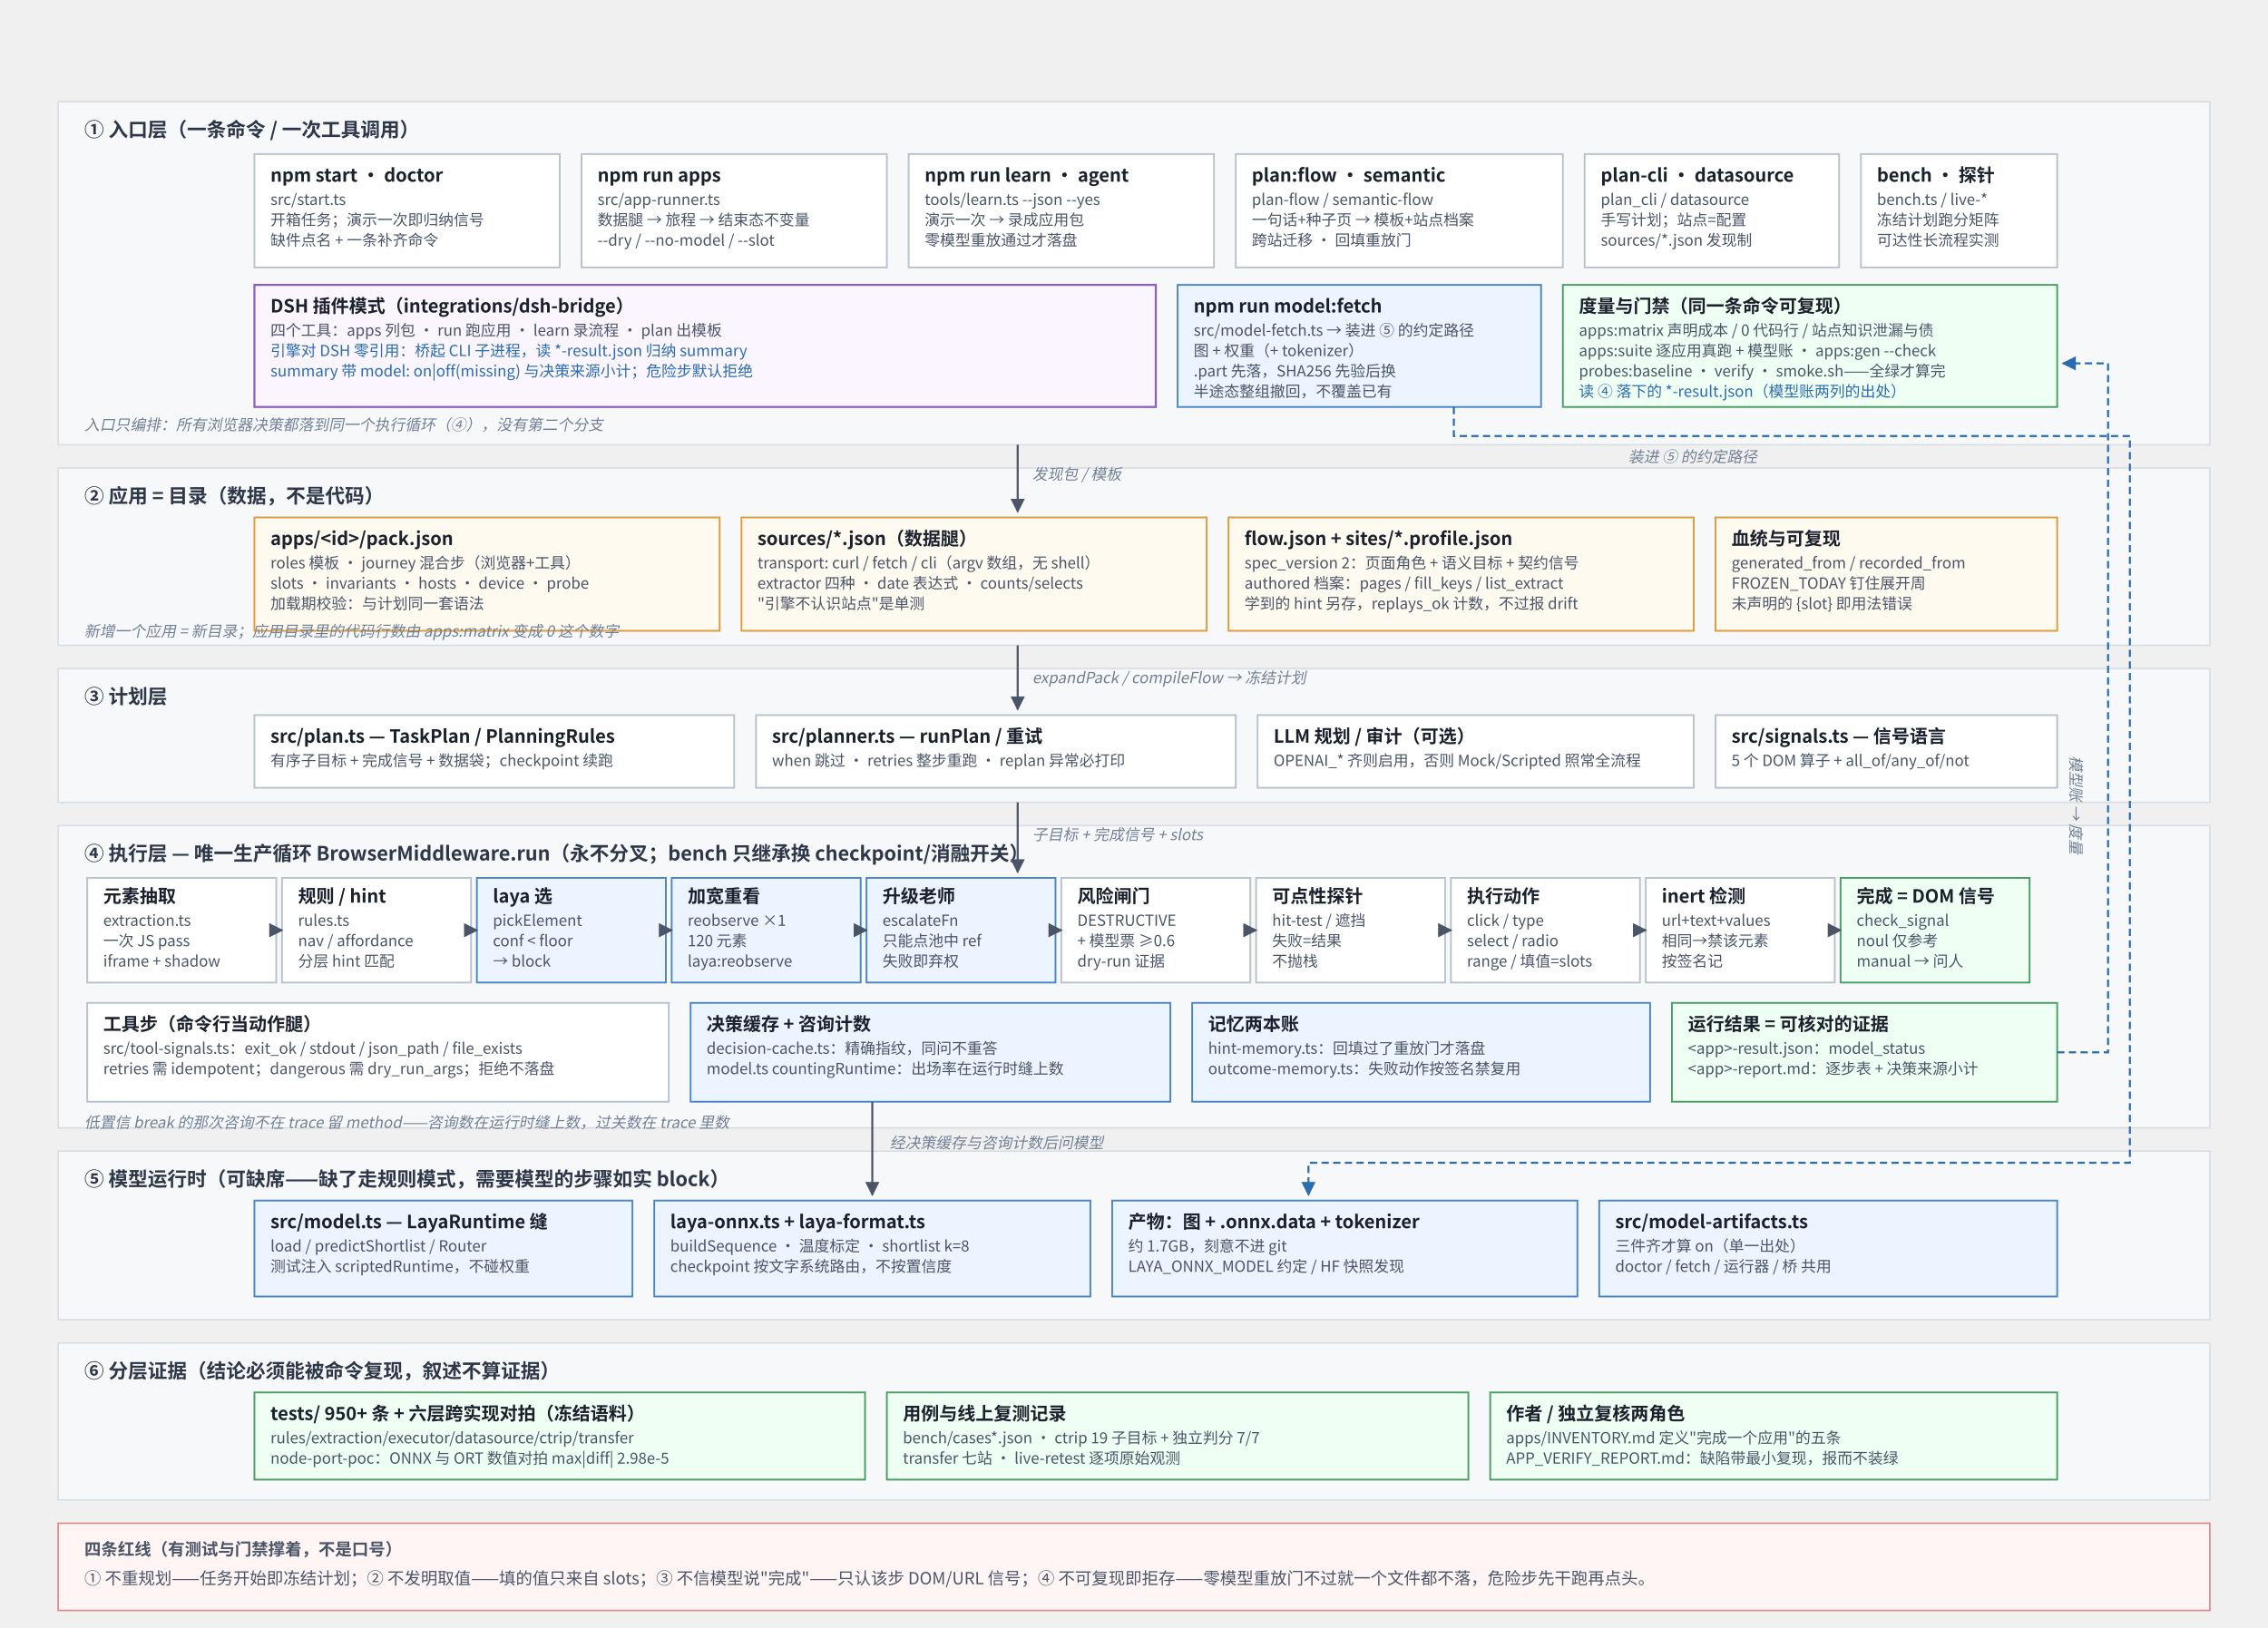
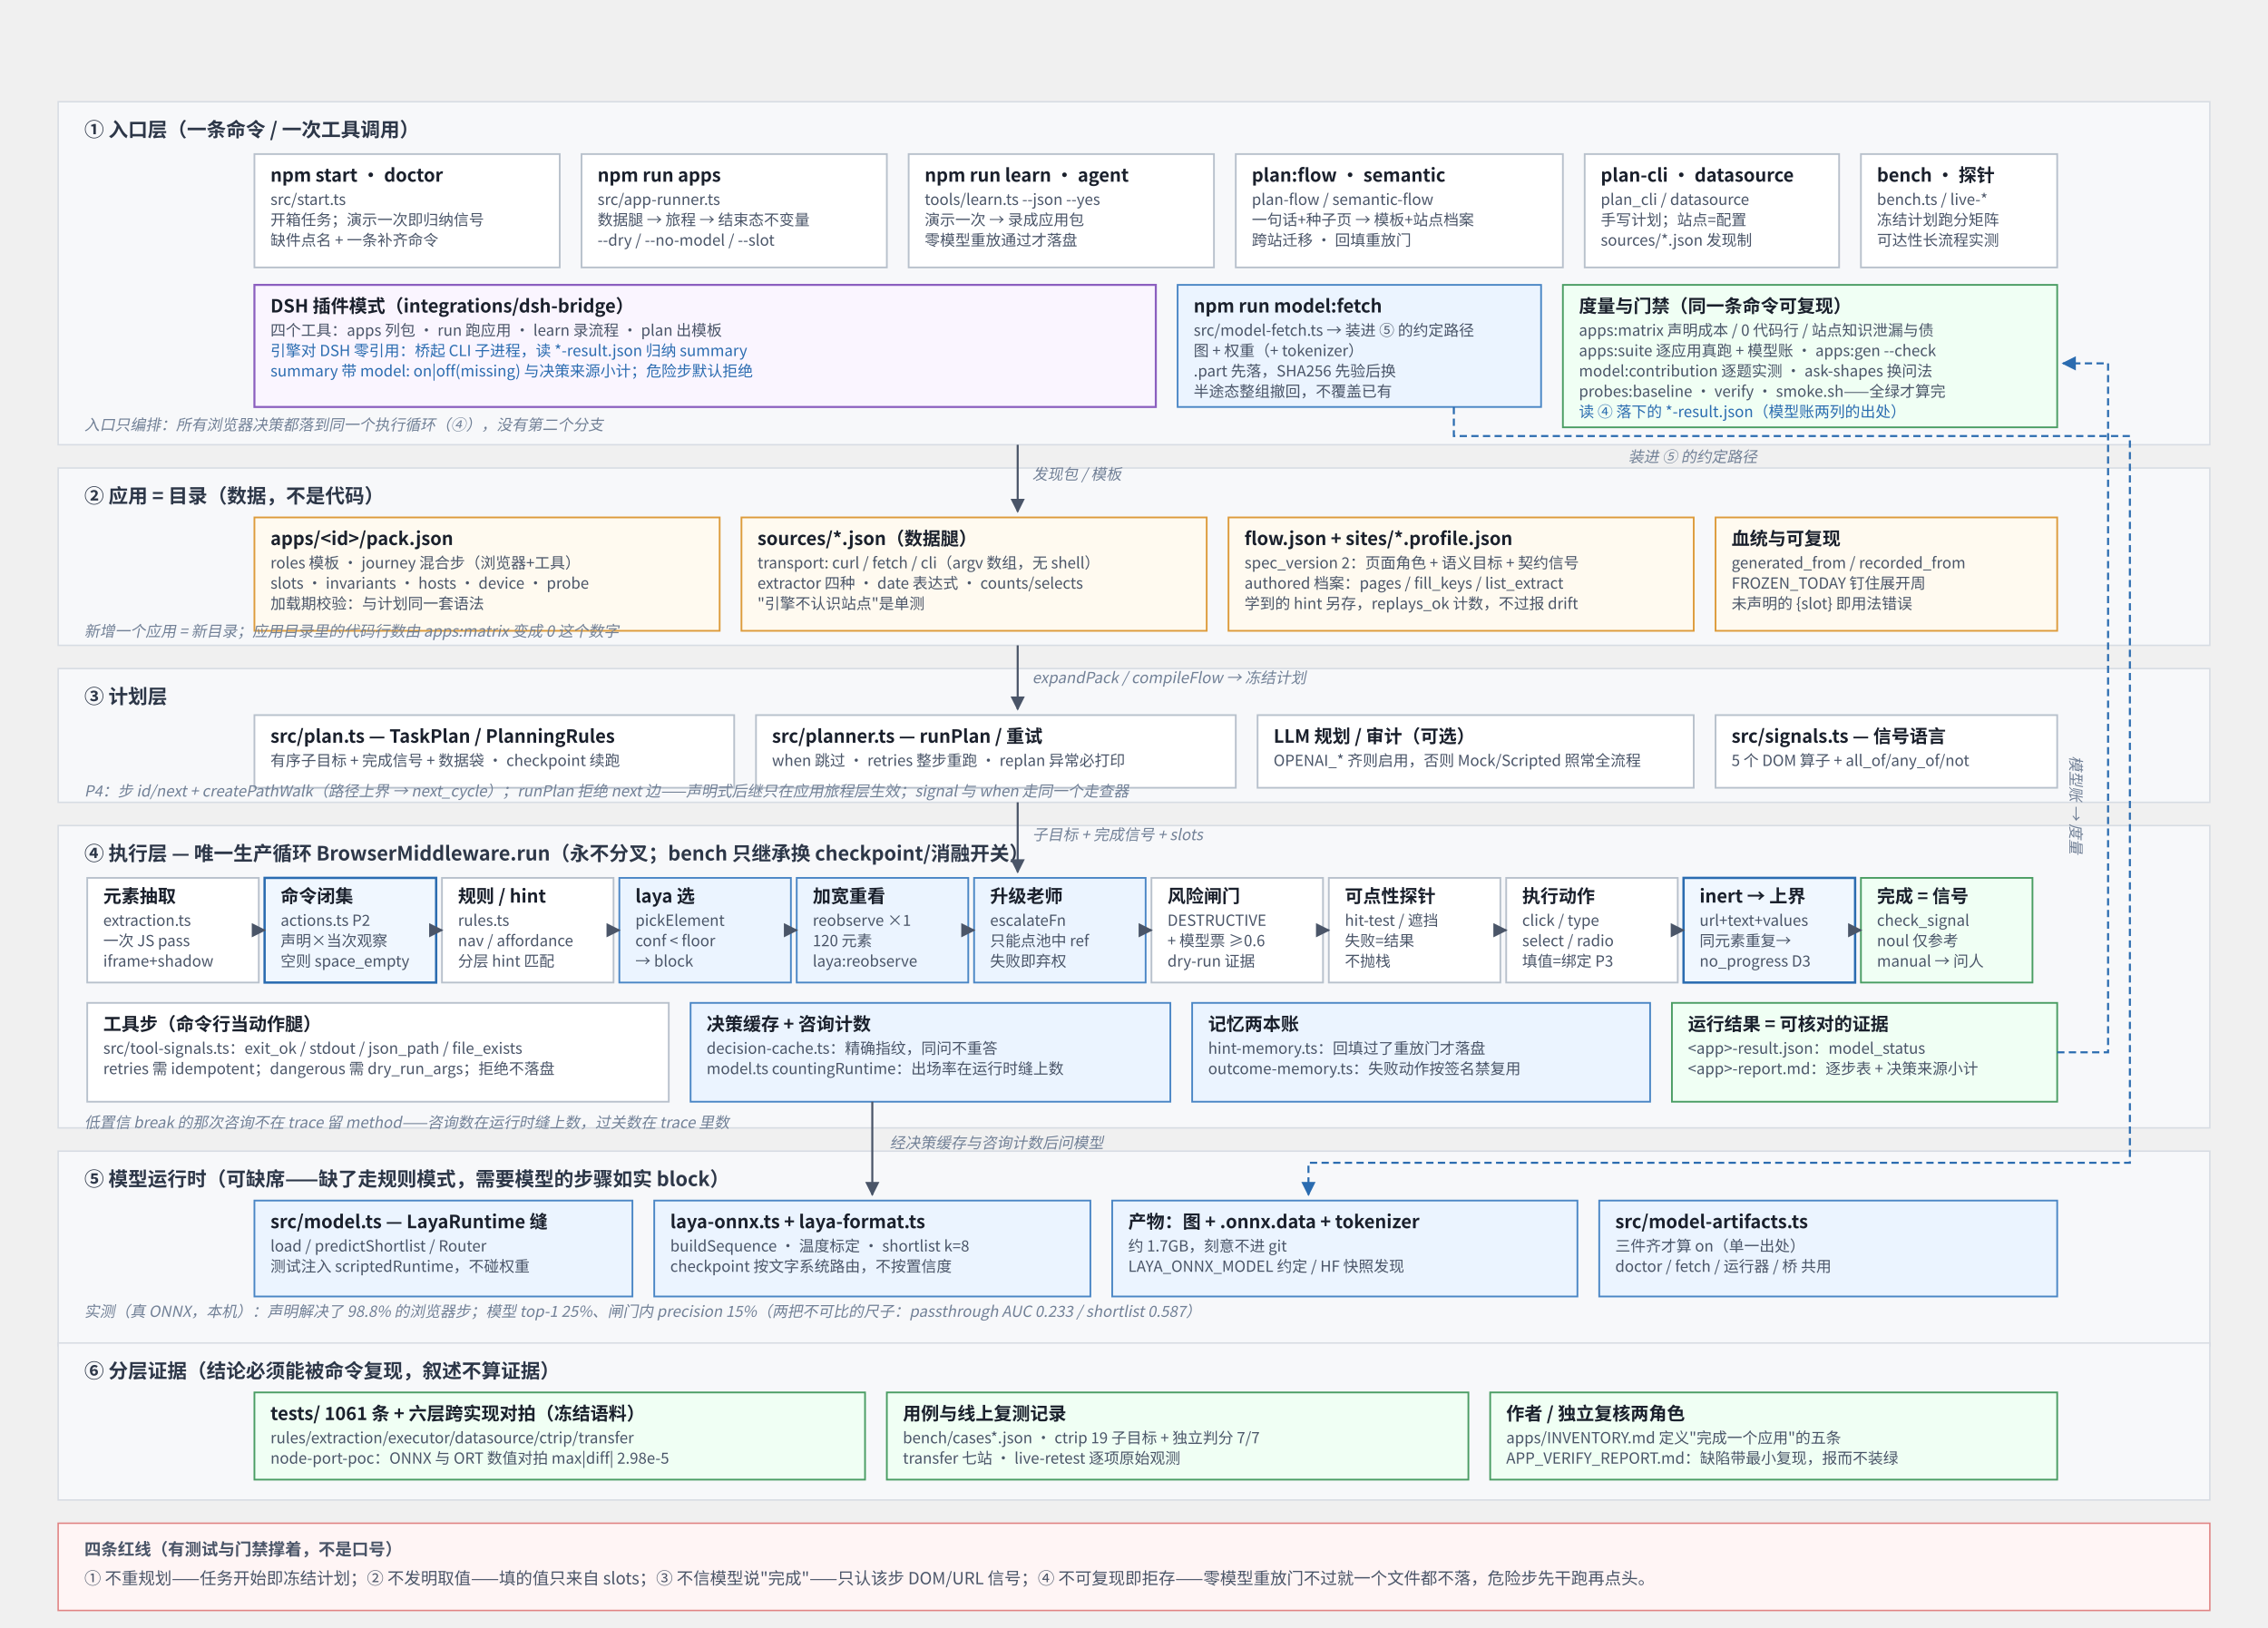
<svg xmlns="http://www.w3.org/2000/svg" width="1560" height="1120" viewBox="0 0 1560 1120" font-family="'PingFang SC','Microsoft YaHei','Noto Sans CJK SC','Source Han Sans CN','Helvetica Neue',Arial,sans-serif">
  <defs>
    <marker id="arr" viewBox="0 0 10 10" refX="9" refY="5" markerWidth="7" markerHeight="7" orient="auto-start-reverse">
      <path d="M0,0 L10,5 L0,10 z" fill="#4a5568" />
    </marker>
    <marker id="arrB" viewBox="0 0 10 10" refX="9" refY="5" markerWidth="7" markerHeight="7" orient="auto-start-reverse">
      <path d="M0,0 L10,5 L0,10 z" fill="#2b6cb0" />
    </marker>
    <style>
.band{fill:#f7f8fa;stroke:#d7dce3;stroke-width:1}
.red{fill:#fff5f5;stroke:#e08383}
.lay{fill:#2d3748;font-size:13.5px;font-weight:700}
.bx{fill:#fff;stroke:#b8c1cc;stroke-width:1.2}
.bxd{fill:#fffaf0;stroke:#dd9b3b;stroke-width:1.2}
.bxm{fill:#ebf4ff;stroke:#4a86c5;stroke-width:1.2}
.bxe{fill:#f0fff4;stroke:#4a9d63;stroke-width:1.2}
.bxp{fill:#faf5ff;stroke:#8b5fbf;stroke-width:1.4}
+ .bxnew{fill:#f0f7ff;stroke:#2b6cb0;stroke-width:1.6}
.t{fill:#1a202c;font-size:12.5px;font-weight:600}
.s{fill:#4a5568;font-size:10.5px}
.sm{fill:#2b6cb0;font-size:10.5px}
.ln{stroke:#4a5568;stroke-width:1.4;fill:none}
.lnb{stroke:#2b6cb0;stroke-width:1.4;fill:none;stroke-dasharray:5 3}
.lbl{fill:#718096;font-size:10.5px;font-style:italic}
.foot{fill:#4a5568;font-size:11.5px}
</style>
  </defs>
  <rect x="40" y="70" width="1480" height="236" class="band" />
  <text x="58" y="94" class="lay">① 入口层（一条命令 / 一次工具调用）</text>
  <rect x="175" y="106" width="210" height="78" class="bx" />
  <text x="186" y="125" class="t" font-size="12.5">npm start · doctor</text>
  <text x="186" y="141" class="s">src/start.ts</text>
  <text x="186" y="155" class="s">开箱任务；演示一次即归纳信号</text>
  <text x="186" y="169" class="s">缺件点名 + 一条补齐命令</text>
  <rect x="400" y="106" width="210" height="78" class="bx" />
  <text x="411" y="125" class="t" font-size="12.5">npm run apps</text>
  <text x="411" y="141" class="s">src/app-runner.ts</text>
  <text x="411" y="155" class="s">数据腿 → 旅程 → 结束态不变量</text>
  <text x="411" y="169" class="s">--dry / --no-model / --slot</text>
  <rect x="625" y="106" width="210" height="78" class="bx" />
  <text x="636" y="125" class="t" font-size="12.5">npm run learn · agent</text>
  <text x="636" y="141" class="s">tools/learn.ts --json --yes</text>
  <text x="636" y="155" class="s">演示一次 → 录成应用包</text>
  <text x="636" y="169" class="s">零模型重放通过才落盘</text>
  <rect x="850" y="106" width="225" height="78" class="bx" />
  <text x="861" y="125" class="t" font-size="12.5">plan:flow · semantic</text>
  <text x="861" y="141" class="s">plan-flow / semantic-flow</text>
  <text x="861" y="155" class="s">一句话+种子页 → 模板+站点档案</text>
  <text x="861" y="169" class="s">跨站迁移 · 回填重放门</text>
  <rect x="1090" y="106" width="175" height="78" class="bx" />
  <text x="1101" y="125" class="t" font-size="12.5">plan-cli · datasource</text>
  <text x="1101" y="141" class="s">plan_cli / datasource</text>
  <text x="1101" y="155" class="s">手写计划；站点=配置</text>
  <text x="1101" y="169" class="s">sources/*.json 发现制</text>
  <rect x="1280" y="106" width="135" height="78" class="bx" />
  <text x="1291" y="125" class="t" font-size="12.5">bench · 探针</text>
  <text x="1291" y="141" class="s">bench.ts / live-*</text>
  <text x="1291" y="155" class="s">冻结计划跑分矩阵</text>
  <text x="1291" y="169" class="s">可达性长流程实测</text>
  <rect x="175" y="196" width="620" height="84" class="bxp" />
  <text x="186" y="215" class="t" font-size="12.5">DSH 插件模式（integrations/dsh-bridge）</text>
  <text x="186" y="231" class="s">四个工具：apps 列包 · run 跑应用 · learn 录流程 · plan 出模板</text>
  <text x="186" y="245" class="sm">引擎对 DSH 零引用：桥起 CLI 子进程，读 *-result.json 归纳 summary</text>
  <text x="186" y="259" class="sm">summary 带 model: on|off(missing) 与决策来源小计；危险步默认拒绝</text>
  <rect x="810" y="196" width="250" height="84" class="bxm" />
  <text x="821" y="215" class="t" font-size="12.5">npm run model:fetch</text>
  <text x="821" y="231" class="s">src/model-fetch.ts → 装进 ⑤ 的约定路径</text>
  <text x="821" y="245" class="s">图 + 权重（+ tokenizer）</text>
  <text x="821" y="259" class="s">.part 先落，SHA256 先验后换</text>
  <text x="821" y="273" class="s">半途态整组撤回，不覆盖已有</text>
-   <rect x="1075" y="196" width="340" height="84" class="bxe" />
+   <rect x="1075" y="196" width="340" height="98" class="bxe" />
  <text x="1086" y="215" class="t" font-size="12.5">度量与门禁（同一条命令可复现）</text>
  <text x="1086" y="231" class="s">apps:matrix 声明成本 / 0 代码行 / 站点知识泄漏与债</text>
  <text x="1086" y="245" class="s">apps:suite 逐应用真跑 + 模型账 · apps:gen --check</text>
-   <text x="1086" y="259" class="s">probes:baseline · verify · smoke.sh——全绿才算完</text>
-   <text x="1086" y="273" class="sm">读 ④ 落下的 *-result.json（模型账两列的出处）</text>
+   <text x="1086" y="259" class="s">model:contribution 逐题实测 · ask-shapes 换问法</text>
+   <text x="1086" y="273" class="s">probes:baseline · verify · smoke.sh——全绿才算完</text>
+   <text x="1086" y="287" class="sm">读 ④ 落下的 *-result.json（模型账两列的出处）</text>
  <text x="58" y="296" class="lbl">入口只编排：所有浏览器决策都落到同一个执行循环（④），没有第二个分支</text>
  <rect x="40" y="322" width="1480" height="122" class="band" />
  <text x="58" y="346" class="lay">② 应用 = 目录（数据，不是代码）</text>
  <rect x="175" y="356" width="320" height="78" class="bxd" />
  <text x="186" y="375" class="t" font-size="12.5">apps/&lt;id&gt;/pack.json</text>
  <text x="186" y="391" class="s">roles 模板 · journey 混合步（浏览器+工具）</text>
  <text x="186" y="405" class="s">slots · invariants · hosts · device · probe</text>
  <text x="186" y="419" class="s">加载期校验：与计划同一套语法</text>
  <rect x="510" y="356" width="320" height="78" class="bxd" />
  <text x="521" y="375" class="t" font-size="12.5">sources/*.json（数据腿）</text>
  <text x="521" y="391" class="s">transport: curl / fetch / cli（argv 数组，无 shell）</text>
  <text x="521" y="405" class="s">extractor 四种 · date 表达式 · counts/selects</text>
  <text x="521" y="419" class="s">"引擎不认识站点"是单测</text>
  <rect x="845" y="356" width="320" height="78" class="bxd" />
  <text x="856" y="375" class="t" font-size="12.5">flow.json + sites/*.profile.json</text>
  <text x="856" y="391" class="s">spec_version 2：页面角色 + 语义目标 + 契约信号</text>
  <text x="856" y="405" class="s">authored 档案：pages / fill_keys / list_extract</text>
  <text x="856" y="419" class="s">学到的 hint 另存，replays_ok 计数，不过报 drift</text>
  <rect x="1180" y="356" width="235" height="78" class="bxd" />
  <text x="1191" y="375" class="t" font-size="12.5">血统与可复现</text>
  <text x="1191" y="391" class="s">generated_from / recorded_from</text>
  <text x="1191" y="405" class="s">FROZEN_TODAY 钉住展开周</text>
  <text x="1191" y="419" class="s">未声明的 {slot} 即用法错误</text>
  <text x="58" y="438" class="lbl">新增一个应用 = 新目录；应用目录里的代码行数由 apps:matrix 变成 0 这个数字</text>
  <rect x="40" y="460" width="1480" height="92" class="band" />
  <text x="58" y="484" class="lay">③ 计划层</text>
  <rect x="175" y="492" width="330" height="50" class="bx" />
  <text x="186" y="511" class="t" font-size="12.5">src/plan.ts — TaskPlan / PlanningRules</text>
-   <text x="186" y="527" class="s">有序子目标 + 完成信号 + 数据袋；checkpoint 续跑</text>
+   <text x="186" y="527" class="s">有序子目标 + 完成信号 + 数据袋 · checkpoint 续跑</text>
  <rect x="520" y="492" width="330" height="50" class="bx" />
  <text x="531" y="511" class="t" font-size="12.5">src/planner.ts — runPlan / 重试</text>
  <text x="531" y="527" class="s">when 跳过 · retries 整步重跑 · replan 异常必打印</text>
  <rect x="865" y="492" width="300" height="50" class="bx" />
  <text x="876" y="511" class="t" font-size="12.5">LLM 规划 / 审计（可选）</text>
  <text x="876" y="527" class="s">OPENAI_* 齐则启用，否则 Mock/Scripted 照常全流程</text>
  <rect x="1180" y="492" width="235" height="50" class="bx" />
  <text x="1191" y="511" class="t" font-size="12.5">src/signals.ts — 信号语言</text>
  <text x="1191" y="527" class="s">5 个 DOM 算子 + all_of/any_of/not</text>
+   <text x="58" y="548" class="lbl">P4：步 id/next + createPathWalk（路径上界 → next_cycle）；runPlan 拒绝 next 边——声明式后继只在应用旅程层生效；signal 与 when 走同一个走查器</text>
  <rect x="40" y="568" width="1480" height="208" class="band" />
  <text x="58" y="592" class="lay">④ 执行层 — 唯一生产循环 BrowserMiddleware.run（永不分叉；bench 只继承换 checkpoint/消融开关）</text>
-   <rect x="60" y="604" width="130" height="72" class="bx" />
+   <rect x="60" y="604" width="118" height="72" class="bx" />
  <text x="71" y="621" class="t" font-size="11.5">元素抽取</text>
  <text x="71" y="637" class="s">extraction.ts</text>
  <text x="71" y="651" class="s">一次 JS pass</text>
-   <text x="71" y="665" class="s">iframe + shadow</text>
-   <rect x="194" y="604" width="130" height="72" class="bx" />
-   <text x="205" y="621" class="t" font-size="11.5">规则 / hint</text>
-   <text x="205" y="637" class="s">rules.ts</text>
-   <text x="205" y="651" class="s">nav / affordance</text>
-   <text x="205" y="665" class="s">分层 hint 匹配</text>
-   <path class="ln" d="M190,640 H194" marker-end="url(#arr)" />
-   <rect x="328" y="604" width="130" height="72" class="bxm" />
-   <text x="339" y="621" class="t" font-size="11.5">laya 选</text>
-   <text x="339" y="637" class="s">pickElement</text>
-   <text x="339" y="651" class="s">conf &lt; floor</text>
-   <text x="339" y="665" class="s">→ block</text>
-   <path class="ln" d="M324,640 H328" marker-end="url(#arr)" />
-   <rect x="462" y="604" width="130" height="72" class="bxm" />
-   <text x="473" y="621" class="t" font-size="11.5">加宽重看</text>
-   <text x="473" y="637" class="s">reobserve ×1</text>
-   <text x="473" y="651" class="s">120 元素</text>
-   <text x="473" y="665" class="s">laya:reobserve</text>
-   <path class="ln" d="M458,640 H462" marker-end="url(#arr)" />
-   <rect x="596" y="604" width="130" height="72" class="bxm" />
-   <text x="607" y="621" class="t" font-size="11.5">升级老师</text>
-   <text x="607" y="637" class="s">escalateFn</text>
-   <text x="607" y="651" class="s">只能点池中 ref</text>
-   <text x="607" y="665" class="s">失败即弃权</text>
-   <path class="ln" d="M592,640 H596" marker-end="url(#arr)" />
-   <rect x="730" y="604" width="130" height="72" class="bx" />
-   <text x="741" y="621" class="t" font-size="11.5">风险闸门</text>
-   <text x="741" y="637" class="s">DESTRUCTIVE</text>
-   <text x="741" y="651" class="s">+ 模型票 ≥0.6</text>
-   <text x="741" y="665" class="s">dry-run 证据</text>
-   <path class="ln" d="M726,640 H730" marker-end="url(#arr)" />
-   <rect x="864" y="604" width="130" height="72" class="bx" />
-   <text x="875" y="621" class="t" font-size="11.5">可点性探针</text>
-   <text x="875" y="637" class="s">hit-test / 遮挡</text>
-   <text x="875" y="651" class="s">失败=结果</text>
-   <text x="875" y="665" class="s">不抛栈</text>
-   <path class="ln" d="M860,640 H864" marker-end="url(#arr)" />
-   <rect x="998" y="604" width="130" height="72" class="bx" />
-   <text x="1009" y="621" class="t" font-size="11.5">执行动作</text>
-   <text x="1009" y="637" class="s">click / type</text>
-   <text x="1009" y="651" class="s">select / radio</text>
-   <text x="1009" y="665" class="s">range / 填值=slots</text>
-   <path class="ln" d="M994,640 H998" marker-end="url(#arr)" />
-   <rect x="1132" y="604" width="130" height="72" class="bx" />
-   <text x="1143" y="621" class="t" font-size="11.5">inert 检测</text>
-   <text x="1143" y="637" class="s">url+text+values</text>
-   <text x="1143" y="651" class="s">相同→禁该元素</text>
-   <text x="1143" y="665" class="s">按签名记</text>
-   <path class="ln" d="M1128,640 H1132" marker-end="url(#arr)" />
-   <rect x="1266" y="604" width="130" height="72" class="bxe" />
-   <text x="1277" y="621" class="t" font-size="11.5">完成 = DOM 信号</text>
-   <text x="1277" y="637" class="s">check_signal</text>
-   <text x="1277" y="651" class="s">noul 仅参考</text>
-   <text x="1277" y="665" class="s">manual → 问人</text>
-   <path class="ln" d="M1262,640 H1266" marker-end="url(#arr)" />
+   <text x="71" y="665" class="s">iframe+shadow</text>
+   <rect x="182" y="604" width="118" height="72" class="bxnew" />
+   <text x="193" y="621" class="t" font-size="11.5">命令闭集</text>
+   <text x="193" y="637" class="s">actions.ts P2</text>
+   <text x="193" y="651" class="s">声明×当次观察</text>
+   <text x="193" y="665" class="s">空则 space_empty</text>
+   <path class="ln" d="M178,640 H182" marker-end="url(#arr)" />
+   <rect x="304" y="604" width="118" height="72" class="bx" />
+   <text x="315" y="621" class="t" font-size="11.5">规则 / hint</text>
+   <text x="315" y="637" class="s">rules.ts</text>
+   <text x="315" y="651" class="s">nav / affordance</text>
+   <text x="315" y="665" class="s">分层 hint 匹配</text>
+   <path class="ln" d="M300,640 H304" marker-end="url(#arr)" />
+   <rect x="426" y="604" width="118" height="72" class="bxm" />
+   <text x="437" y="621" class="t" font-size="11.5">laya 选</text>
+   <text x="437" y="637" class="s">pickElement</text>
+   <text x="437" y="651" class="s">conf &lt; floor</text>
+   <text x="437" y="665" class="s">→ block</text>
+   <path class="ln" d="M422,640 H426" marker-end="url(#arr)" />
+   <rect x="548" y="604" width="118" height="72" class="bxm" />
+   <text x="559" y="621" class="t" font-size="11.5">加宽重看</text>
+   <text x="559" y="637" class="s">reobserve ×1</text>
+   <text x="559" y="651" class="s">120 元素</text>
+   <text x="559" y="665" class="s">laya:reobserve</text>
+   <path class="ln" d="M544,640 H548" marker-end="url(#arr)" />
+   <rect x="670" y="604" width="118" height="72" class="bxm" />
+   <text x="681" y="621" class="t" font-size="11.5">升级老师</text>
+   <text x="681" y="637" class="s">escalateFn</text>
+   <text x="681" y="651" class="s">只能点池中 ref</text>
+   <text x="681" y="665" class="s">失败即弃权</text>
+   <path class="ln" d="M666,640 H670" marker-end="url(#arr)" />
+   <rect x="792" y="604" width="118" height="72" class="bx" />
+   <text x="803" y="621" class="t" font-size="11.5">风险闸门</text>
+   <text x="803" y="637" class="s">DESTRUCTIVE</text>
+   <text x="803" y="651" class="s">+ 模型票 ≥0.6</text>
+   <text x="803" y="665" class="s">dry-run 证据</text>
+   <path class="ln" d="M788,640 H792" marker-end="url(#arr)" />
+   <rect x="914" y="604" width="118" height="72" class="bx" />
+   <text x="925" y="621" class="t" font-size="11.5">可点性探针</text>
+   <text x="925" y="637" class="s">hit-test / 遮挡</text>
+   <text x="925" y="651" class="s">失败=结果</text>
+   <text x="925" y="665" class="s">不抛栈</text>
+   <path class="ln" d="M910,640 H914" marker-end="url(#arr)" />
+   <rect x="1036" y="604" width="118" height="72" class="bx" />
+   <text x="1047" y="621" class="t" font-size="11.5">执行动作</text>
+   <text x="1047" y="637" class="s">click / type</text>
+   <text x="1047" y="651" class="s">select / radio</text>
+   <text x="1047" y="665" class="s">填值=绑定 P3</text>
+   <path class="ln" d="M1032,640 H1036" marker-end="url(#arr)" />
+   <rect x="1158" y="604" width="118" height="72" class="bxnew" />
+   <text x="1169" y="621" class="t" font-size="11.5">inert → 上界</text>
+   <text x="1169" y="637" class="s">url+text+values</text>
+   <text x="1169" y="651" class="s">同元素重复→</text>
+   <text x="1169" y="665" class="s">no_progress D3</text>
+   <path class="ln" d="M1154,640 H1158" marker-end="url(#arr)" />
+   <rect x="1280" y="604" width="118" height="72" class="bxe" />
+   <text x="1291" y="621" class="t" font-size="11.5">完成 = 信号</text>
+   <text x="1291" y="637" class="s">check_signal</text>
+   <text x="1291" y="651" class="s">noul 仅参考</text>
+   <text x="1291" y="665" class="s">manual → 问人</text>
+   <path class="ln" d="M1276,640 H1280" marker-end="url(#arr)" />
  <rect x="60" y="690" width="400" height="68" class="bx" />
  <text x="71" y="709" class="t" font-size="12.5">工具步（命令行当动作腿）</text>
  <text x="71" y="725" class="s">src/tool-signals.ts：exit_ok / stdout / json_path / file_exists</text>
  <text x="71" y="739" class="s">retries 需 idempotent；dangerous 需 dry_run_args；拒绝不落盘</text>
  <rect x="475" y="690" width="330" height="68" class="bxm" />
  <text x="486" y="709" class="t" font-size="12.5">决策缓存 + 咨询计数</text>
  <text x="486" y="725" class="s">decision-cache.ts：精确指纹，同问不重答</text>
  <text x="486" y="739" class="s">model.ts countingRuntime：出场率在运行时缝上数</text>
  <rect x="820" y="690" width="315" height="68" class="bxm" />
  <text x="831" y="709" class="t" font-size="12.5">记忆两本账</text>
  <text x="831" y="725" class="s">hint-memory.ts：回填过了重放门才落盘</text>
  <text x="831" y="739" class="s">outcome-memory.ts：失败动作按签名禁复用</text>
  <rect x="1150" y="690" width="265" height="68" class="bxe" />
  <text x="1161" y="709" class="t" font-size="12.5">运行结果 = 可核对的证据</text>
  <text x="1161" y="725" class="s">&lt;app&gt;-result.json：model_status</text>
  <text x="1161" y="739" class="s">&lt;app&gt;-report.md：逐步表 + 决策来源小计</text>
  <text x="58" y="776" class="lbl">低置信 break 的那次咨询不在 trace 留 method——咨询数在运行时缝上数，过关数在 trace 里数</text>
-   <rect x="40" y="792" width="1480" height="116" class="band" />
+   <rect x="40" y="792" width="1480" height="134" class="band" />
  <text x="58" y="816" class="lay">⑤ 模型运行时（可缺席——缺了走规则模式，需要模型的步骤如实 block）</text>
  <rect x="175" y="826" width="260" height="66" class="bxm" />
  <text x="186" y="845" class="t" font-size="12.5">src/model.ts — LayaRuntime 缝</text>
  <text x="186" y="861" class="s">load / predictShortlist / Router</text>
  <text x="186" y="875" class="s">测试注入 scriptedRuntime，不碰权重</text>
  <rect x="450" y="826" width="300" height="66" class="bxm" />
  <text x="461" y="845" class="t" font-size="12.5">laya-onnx.ts + laya-format.ts</text>
  <text x="461" y="861" class="s">buildSequence · 温度标定 · shortlist k=8</text>
  <text x="461" y="875" class="s">checkpoint 按文字系统路由，不按置信度</text>
  <rect x="765" y="826" width="320" height="66" class="bxm" />
  <text x="776" y="845" class="t" font-size="12.5">产物：图 + .onnx.data + tokenizer</text>
  <text x="776" y="861" class="s">约 1.7GB，刻意不进 git</text>
  <text x="776" y="875" class="s">LAYA_ONNX_MODEL 约定 / HF 快照发现</text>
  <rect x="1100" y="826" width="315" height="66" class="bxm" />
  <text x="1111" y="845" class="t" font-size="12.5">src/model-artifacts.ts</text>
  <text x="1111" y="861" class="s">三件齐才算 on（单一出处）</text>
  <text x="1111" y="875" class="s">doctor / fetch / 运行器 / 桥 共用</text>
+   <text x="58" y="906" class="lbl">实测（真 ONNX，本机）：声明解决了 98.8% 的浏览器步；模型 top-1 25%、闸门内 precision 15%（两把不可比的尺子：passthrough AUC 0.233 / shortlist 0.587）</text>
  <rect x="40" y="924" width="1480" height="108" class="band" />
  <text x="58" y="948" class="lay">⑥ 分层证据（结论必须能被命令复现，叙述不算证据）</text>
  <rect x="175" y="958" width="420" height="60" class="bxe" />
-   <text x="186" y="977" class="t" font-size="12.5">tests/ 950+ 条 + 六层跨实现对拍（冻结语料）</text>
+   <text x="186" y="977" class="t" font-size="12.5">tests/ 1061 条 + 六层跨实现对拍（冻结语料）</text>
  <text x="186" y="993" class="s">rules/extraction/executor/datasource/ctrip/transfer</text>
  <text x="186" y="1007" class="s">node-port-poc：ONNX 与 ORT 数值对拍 max|diff| 2.98e-5</text>
  <rect x="610" y="958" width="400" height="60" class="bxe" />
  <text x="621" y="977" class="t" font-size="12.5">用例与线上复测记录</text>
  <text x="621" y="993" class="s">bench/cases*.json · ctrip 19 子目标 + 独立判分 7/7</text>
  <text x="621" y="1007" class="s">transfer 七站 · live-retest 逐项原始观测</text>
  <rect x="1025" y="958" width="390" height="60" class="bxe" />
  <text x="1036" y="977" class="t" font-size="12.5">作者 / 独立复核两角色</text>
  <text x="1036" y="993" class="s">apps/INVENTORY.md 定义"完成一个应用"的五条</text>
  <text x="1036" y="1007" class="s">APP_VERIFY_REPORT.md：缺陷带最小复现，报而不装绿</text>
  <path class="ln" d="M700,306 V352" marker-end="url(#arr)" />
  <text x="710" y="330" class="lbl">发现包 / 模板</text>
  <path class="ln" d="M700,444 V488" marker-end="url(#arr)" />
  <text x="710" y="470" class="lbl">expandPack / compileFlow → 冻结计划</text>
  <path class="ln" d="M700,552 V600" marker-end="url(#arr)" />
  <text x="710" y="578" class="lbl">子目标 + 完成信号 + slots</text>
  <path class="ln" d="M600,758 V822" marker-end="url(#arr)" />
  <text x="612" y="790" class="lbl">经决策缓存与咨询计数后问模型</text>
  <path class="lnb" d="M1000,280 V300 H1465 V800 H900 V822" marker-end="url(#arrB)" />
  <path class="lnb" d="M1415,724 H1450 V250 H1419" marker-end="url(#arrB)" />
  <text x="1120" y="318" class="lbl">装进 ⑤ 的约定路径</text>
  <text x="1424" y="520" class="lbl" transform="rotate(90 1424 520)">模型账 → 度量</text>
  <rect x="40" y="1048" width="1480" height="60" class="band red" />
  <text x="58" y="1070" class="foot" font-weight="700">四条红线（有测试与门禁撑着，不是口号）</text>
  <text x="58" y="1090" class="foot">① 不重规划——任务开始即冻结计划；② 不发明取值——填的值只来自 slots；③ 不信模型说"完成"——只认该步 DOM/URL 信号；④ 不可复现即拒存——零模型重放门不过就一个文件都不落，危险步先干跑再点头。</text>
</svg>
